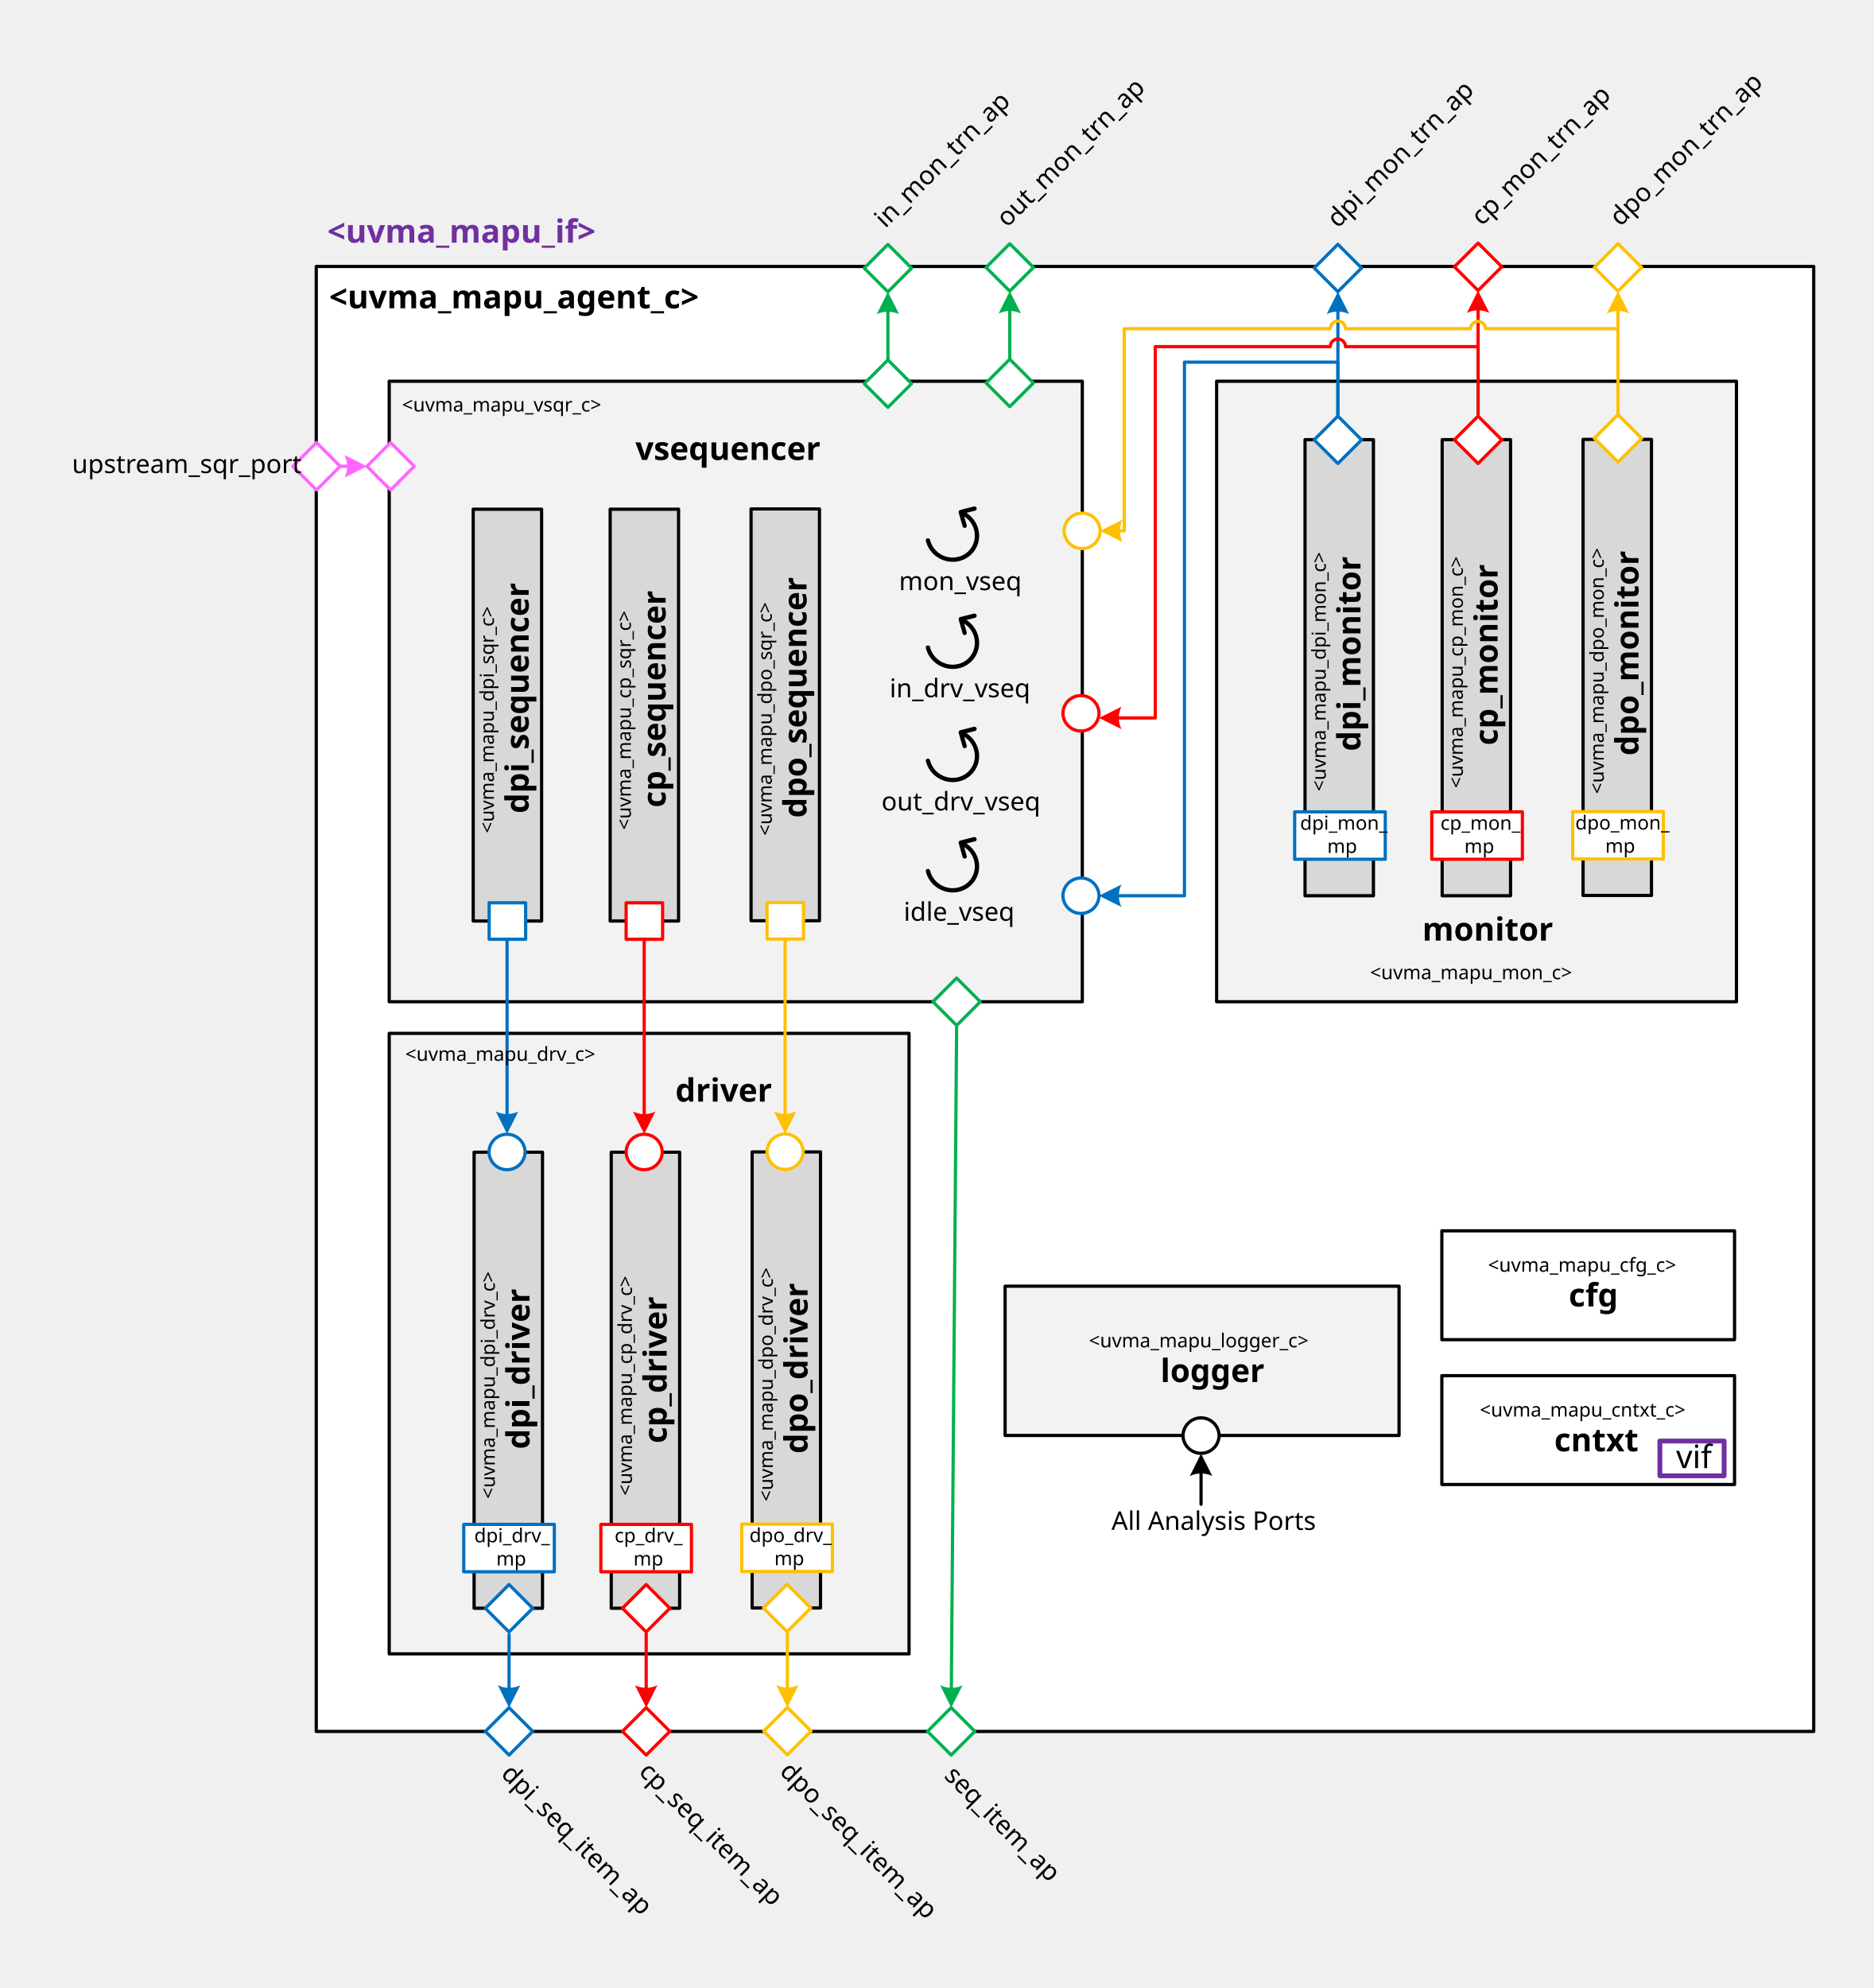
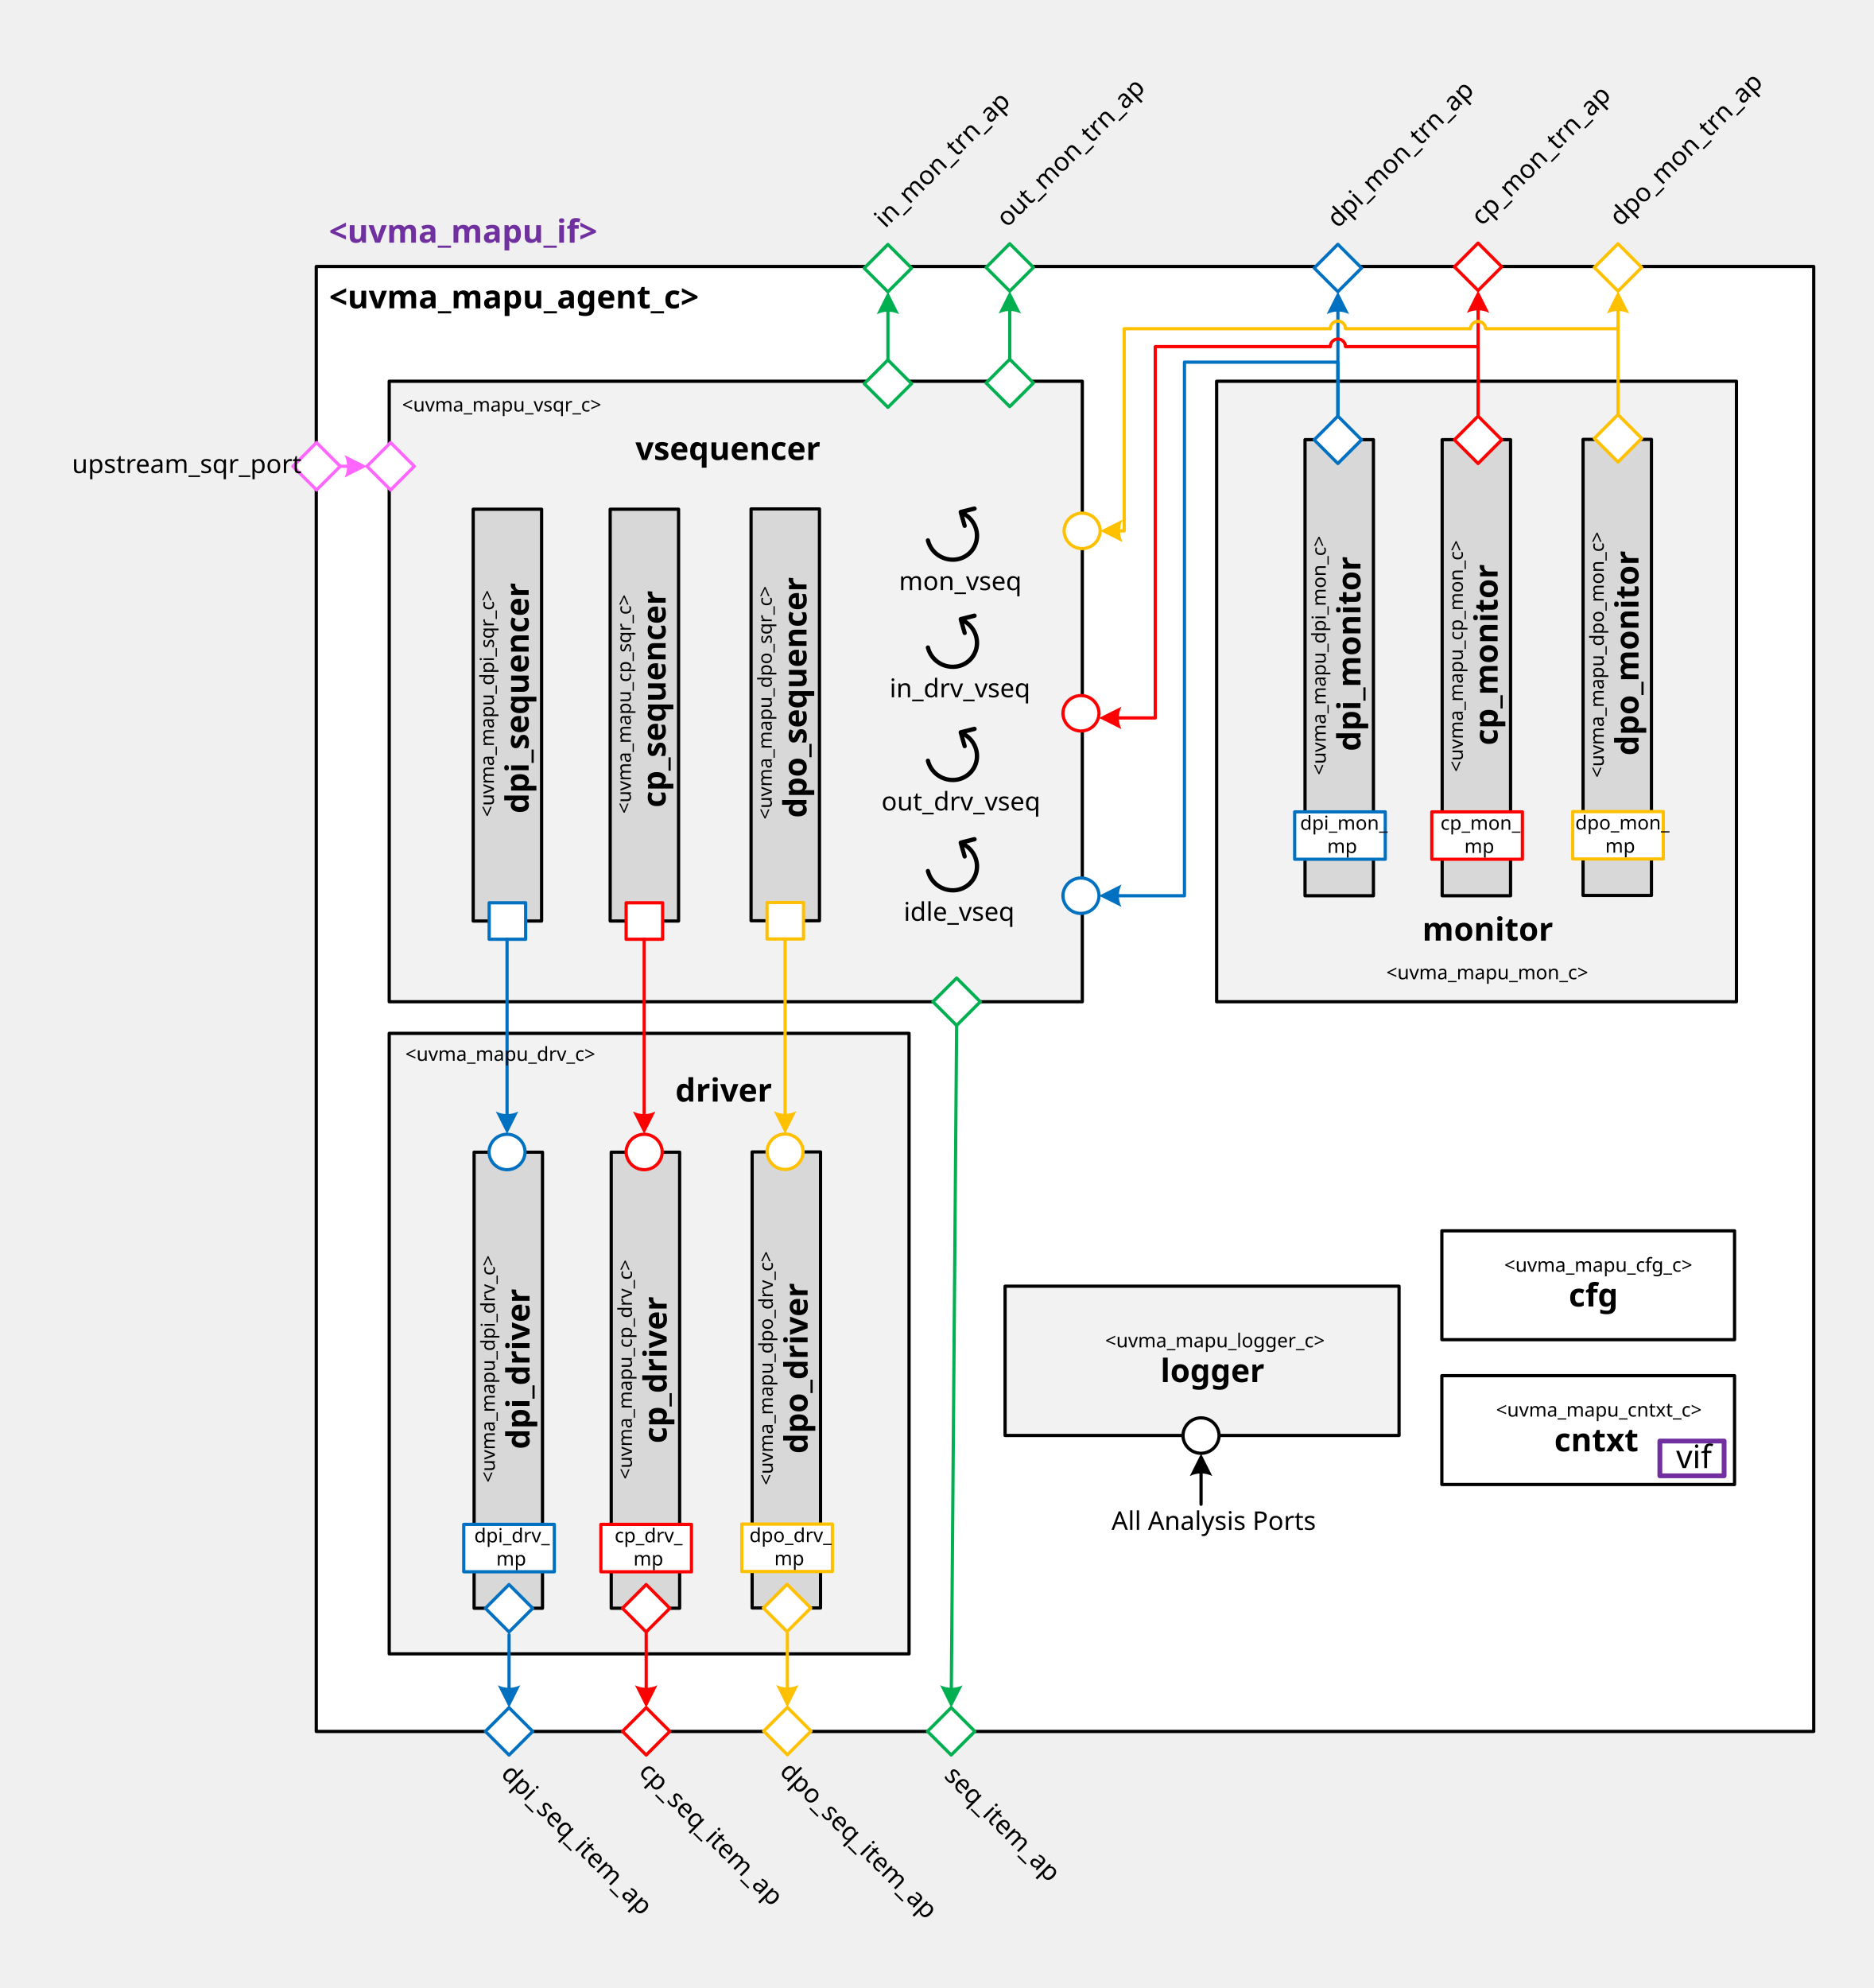
<svg xmlns="http://www.w3.org/2000/svg" xmlns:xlink="http://www.w3.org/1999/xlink" width="8.087in" height="8.581in" viewBox="0 0 582.241 617.827" xml:space="preserve" color-interpolation-filters="sRGB" class="st36">
  <style type="text/css">
	
		.st1 {fill:#ffffff;stroke:#000000;stroke-linecap:round;stroke-linejoin:round;stroke-width:1}
		.st2 {fill:#000000;font-family:Calibri;font-size:0.833em;font-weight:bold}
		.st3 {fill:#000000;font-family:Calibri;font-size:0.5em}
		.st4 {font-size:1.667em;font-weight:bold}
		.st5 {fill:#f2f2f2;stroke:#000000;stroke-linecap:round;stroke-linejoin:round;stroke-width:1}
		.st6 {font-size:0.6em;font-weight:normal}
		.st7 {fill:none;stroke:none;stroke-linecap:round;stroke-linejoin:round;stroke-width:0.75}
		.st8 {fill:#000000;font-family:Calibri;font-size:0.667em}
		.st9 {fill:#d8d8d8;stroke:#000000;stroke-linecap:round;stroke-linejoin:round;stroke-width:1}
		.st10 {fill:#ffffff;stroke:#0070c0;stroke-linecap:round;stroke-linejoin:round;stroke-width:1}
		.st11 {fill:#ffffff;stroke:#ff0000;stroke-linecap:round;stroke-linejoin:round;stroke-width:1}
		.st12 {fill:#ffffff;stroke:#00b050;stroke-linecap:round;stroke-linejoin:round;stroke-width:1}
		.st13 {fill:#ffffff;stroke:#ff66ff;stroke-linecap:round;stroke-linejoin:round;stroke-width:1}
		.st14 {marker-end:url(#mrkr5-45);stroke:#0070c0;stroke-linecap:round;stroke-linejoin:round;stroke-width:1}
		.st15 {fill:#0070c0;fill-opacity:1;stroke:#0070c0;stroke-opacity:1;stroke-width:0.284}
		.st16 {font-size:1em}
		.st17 {marker-end:url(#mrkr5-77);stroke:#ff0000;stroke-linecap:round;stroke-linejoin:round;stroke-width:1}
		.st18 {fill:#ff0000;fill-opacity:1;stroke:#ff0000;stroke-opacity:1;stroke-width:0.284}
		.st19 {marker-start:url(#mrkr5-87);stroke:#0070c0;stroke-linecap:round;stroke-linejoin:round;stroke-width:1}
		.st20 {marker-start:url(#mrkr5-93);stroke:#ff0000;stroke-linecap:round;stroke-linejoin:round;stroke-width:1}
		.st21 {marker-end:url(#mrkr5-105);stroke:#00b050;stroke-linecap:round;stroke-linejoin:round;stroke-width:1}
		.st22 {fill:#00b050;fill-opacity:1;stroke:#00b050;stroke-opacity:1;stroke-width:0.284}
		.st23 {marker-end:url(#mrkr5-116);stroke:#ff66ff;stroke-linecap:round;stroke-linejoin:round;stroke-width:1}
		.st24 {fill:#ff66ff;fill-opacity:1;stroke:#ff66ff;stroke-opacity:1;stroke-width:0.284}
		.st25 {fill:#000000;stroke:none;stroke-linecap:round;stroke-linejoin:round;stroke-width:6.375}
		.st26 {fill:#ffffff;stroke:#ffc000;stroke-linecap:round;stroke-linejoin:round;stroke-width:1}
		.st27 {marker-end:url(#mrkr5-206);stroke:#ffc000;stroke-linecap:round;stroke-linejoin:round;stroke-width:1}
		.st28 {fill:#ffc000;fill-opacity:1;stroke:#ffc000;stroke-opacity:1;stroke-width:0.284}
		.st29 {marker-start:url(#mrkr5-214);stroke:#ffc000;stroke-linecap:round;stroke-linejoin:round;stroke-width:1}
		.st30 {fill:#ffffff;stroke:#7030a0;stroke-linecap:round;stroke-linejoin:round;stroke-width:1.5}
		.st31 {fill:#000000;font-family:Calibri;font-size:0.833em}
		.st32 {fill:#7030a0;font-family:Calibri;font-size:0.833em;font-weight:bold}
		.st33 {marker-end:url(#mrkr5-308);stroke:#000000;stroke-linecap:round;stroke-linejoin:round;stroke-width:1}
		.st34 {fill:#000000;fill-opacity:1;stroke:#000000;stroke-opacity:1;stroke-width:0.284}
		.st35 {fill:none;stroke:none;stroke-linecap:round;stroke-linejoin:round;stroke-width:1}
		.st36 {fill:none;fill-rule:evenodd;font-size:12px;overflow:visible;stroke-linecap:square;stroke-miterlimit:3}
	
	</style>
  <defs id="Markers">
    <g id="lend5">
      <path d="M 2 1 L 0 0 L 1.981 -0.993 C 1.672 -0.365 1.673 0.373 1.985 1 " style="stroke:none" />
    </g>
    <marker id="mrkr5-45" class="st15" refX="-6.16" orient="auto" markerUnits="strokeWidth" overflow="visible">
      <use xlink:href="#lend5" transform="scale(-3.52,-3.52) " />
    </marker>
    <marker id="mrkr5-77" class="st18" refX="-6.16" orient="auto" markerUnits="strokeWidth" overflow="visible">
      <use xlink:href="#lend5" transform="scale(-3.52,-3.52) " />
    </marker>
    <marker id="mrkr5-87" class="st15" refX="5.8" orient="auto" markerUnits="strokeWidth" overflow="visible">
      <use xlink:href="#lend5" transform="scale(3.52) " />
    </marker>
    <marker id="mrkr5-93" class="st18" refX="5.8" orient="auto" markerUnits="strokeWidth" overflow="visible">
      <use xlink:href="#lend5" transform="scale(3.52) " />
    </marker>
    <marker id="mrkr5-105" class="st22" refX="-6.16" orient="auto" markerUnits="strokeWidth" overflow="visible">
      <use xlink:href="#lend5" transform="scale(-3.52,-3.52) " />
    </marker>
    <marker id="mrkr5-116" class="st24" refX="-6.16" orient="auto" markerUnits="strokeWidth" overflow="visible">
      <use xlink:href="#lend5" transform="scale(-3.52,-3.52) " />
    </marker>
    <marker id="mrkr5-206" class="st28" refX="-6.16" orient="auto" markerUnits="strokeWidth" overflow="visible">
      <use xlink:href="#lend5" transform="scale(-3.52,-3.52) " />
    </marker>
    <marker id="mrkr5-214" class="st28" refX="5.8" orient="auto" markerUnits="strokeWidth" overflow="visible">
      <use xlink:href="#lend5" transform="scale(3.52) " />
    </marker>
    <marker id="mrkr5-308" class="st34" refX="-6.16" orient="auto" markerUnits="strokeWidth" overflow="visible">
      <use xlink:href="#lend5" transform="scale(-3.52,-3.52) " />
    </marker>
  </defs>
  <g>
    <g id="shape1-1" transform="translate(98.2917,-79.7365)">
      <rect x="0" y="162.551" width="465.449" height="455.277" class="st1" />
      <text x="4" y="175.55" class="st2">&lt;uvma_mapu_agent_c&gt;</text>
    </g>
    <g id="shape2-4" transform="translate(448.157,-201.489)">
      <rect x="0" y="584.001" width="90.98" height="33.827" class="st1" />
-       <text x="14.36" y="596.71" class="st3">&lt;uvma_mapu_cfg_c&gt; <tspan x="39.44" dy="1.08em" class="st4">cfg</tspan>
+       <text x="19.4" y="596.71" class="st3">&lt;uvma_mapu_cfg_c&gt; <tspan x="39.44" dy="1.08em" class="st4">cfg</tspan>
      </text>
    </g>
    <g id="shape4-8" transform="translate(120.969,-306.508)">
      <rect x="0" y="424.988" width="215.433" height="192.839" class="st5" />
      <text x="4" y="434.39" class="st3">&lt;uvma_mapu_vsqr_c&gt;</text>
    </g>
    <g id="shape5-11" transform="translate(378.151,-306.508)">
      <rect x="0" y="424.988" width="161.575" height="192.839" class="st5" />
-       <text x="63.92" y="598.83" class="st2">monitor <tspan x="47.7" dy="2em" class="st6">&lt;uvma_mapu_mon_c&gt;</tspan>
+       <text x="63.92" y="598.83" class="st2">monitor <tspan x="52.74" dy="2em" class="st6">&lt;uvma_mapu_mon_c&gt;</tspan>
      </text>
    </g>
    <g id="shape12-15" transform="translate(-20.1751,-359.208) rotate(-45)">
      <rect x="0" y="602.512" width="64.879" height="15.315" class="st7" />
      <text x="4" y="612.57" class="st8">dpi_mon_trn_ap</text>
    </g>
    <g id="group13-18" transform="translate(-449.493,291.902) rotate(-90)">
      <g id="shape14-19" transform="translate(5.66929,0)">
        <rect x="0" y="596.567" width="127.984" height="21.26" class="st9" />
-         <text x="27.33" y="603" class="st3">&lt;uvma_mapu_dpi_sqr_c&gt; <tspan x="33.44" dy="1.08em" class="st4">dpi_sequencer</tspan>
+         <text x="32.37" y="603" class="st3">&lt;uvma_mapu_dpi_sqr_c&gt; <tspan x="33.44" dy="1.08em" class="st4">dpi_sequencer</tspan>
        </text>
      </g>
      <g id="shape15-23" transform="translate(6.39488E-14,-4.96063)">
        <rect x="0" y="606.489" width="11.339" height="11.339" class="st10" />
      </g>
    </g>
    <g id="group16-25" transform="translate(-406.921,291.902) rotate(-90)">
      <g id="shape17-26" transform="translate(5.66929,0)">
        <rect x="0" y="596.567" width="127.984" height="21.26" class="st9" />
-         <text x="28.32" y="603" class="st3">&lt;uvma_mapu_cp_sqr_c&gt; <tspan x="35.26" dy="1.08em" class="st4">cp_sequencer</tspan>
+         <text x="33.37" y="603" class="st3">&lt;uvma_mapu_cp_sqr_c&gt; <tspan x="35.26" dy="1.08em" class="st4">cp_sequencer</tspan>
        </text>
      </g>
      <g id="shape18-30" transform="translate(6.39488E-14,-4.96063)">
        <rect x="0" y="606.489" width="11.339" height="11.339" class="st11" />
      </g>
    </g>
    <g id="shape25-32" transform="translate(289.976,-299.146)">
      <path d="M7.36 617.83 L14.72 610.47 L7.36 603.1 L0 610.47 L7.36 617.83 Z" class="st12" />
    </g>
    <g id="shape26-34" transform="translate(268.615,-491.238)">
      <path d="M7.36 617.83 L14.72 610.47 L7.36 603.1 L0 610.47 L7.36 617.83 Z" class="st12" />
    </g>
    <g id="shape27-36" transform="translate(114.044,-465.556)">
      <path d="M7.36 617.83 L14.72 610.47 L7.36 603.1 L0 610.47 L7.36 617.83 Z" class="st13" />
    </g>
    <g id="shape28-38" transform="translate(120.969,-103.846)">
      <rect x="0" y="424.988" width="161.575" height="192.839" class="st5" />
    </g>
    <g id="shape29-40" transform="translate(150.509,-325.925)">
      <path d="M7.09 617.83 L7.09 672.17" class="st14" />
    </g>
    <g id="group30-46" transform="translate(144.134,-103.846)">
      <g id="shape31-47" transform="translate(-593.348,603.654) rotate(-90)">
        <rect x="0" y="596.567" width="141.732" height="21.26" class="st9" />
-         <text x="34.02" y="603" class="st3">&lt;uvma_mapu_dpi_drv_c&gt; <tspan x="49.43" dy="1.08em" class="st4">dpi_driver</tspan>
+         <text x="39.06" y="603" class="st3">&lt;uvma_mapu_dpi_drv_c&gt; <tspan x="49.43" dy="1.08em" class="st4">dpi_driver</tspan>
        </text>
      </g>
      <g id="shape32-51" transform="translate(7.84967,1074.08) scale(1,-1)">
        <path d="M0 612.22 A5.611 5.611 0 0 1 11.22 612.22 A5.611 5.611 0 0 1 0 612.22 Z" class="st10" />
      </g>
      <g id="shape33-53" transform="translate(6.71582,-6.81116)">
        <path d="M7.36 617.83 L14.72 610.47 L7.36 603.1 L0 610.47 L7.36 617.83 Z" class="st10" />
      </g>
      <g id="shape34-55" transform="translate(-6.39488E-14,-25.5118)">
        <rect x="0" y="603.103" width="28.156" height="14.724" class="st10" />
        <text x="3.27" y="608.67" class="st3">dpi_drv_ <tspan x="10.11" dy="1.2em" class="st16">mp</tspan>
        </text>
      </g>
    </g>
    <g id="group35-59" transform="translate(186.759,-103.846)">
      <g id="shape36-60" transform="translate(-593.348,603.654) rotate(-90)">
        <rect x="0" y="596.567" width="141.732" height="21.26" class="st9" />
-         <text x="35.01" y="603" class="st3">&lt;uvma_mapu_cp_drv_c&gt; <tspan x="51.25" dy="1.08em" class="st4">cp_driver</tspan>
+         <text x="40.06" y="603" class="st3">&lt;uvma_mapu_cp_drv_c&gt; <tspan x="51.25" dy="1.08em" class="st4">cp_driver</tspan>
        </text>
      </g>
      <g id="shape37-64" transform="translate(7.84967,1074.08) scale(1,-1)">
        <path d="M0 612.22 A5.611 5.611 0 0 1 11.22 612.22 A5.611 5.611 0 0 1 0 612.22 Z" class="st11" />
      </g>
      <g id="shape38-66" transform="translate(6.71582,-6.81116)">
        <path d="M7.36 617.83 L14.72 610.47 L7.36 603.1 L0 610.47 L7.36 617.83 Z" class="st11" />
      </g>
      <g id="shape39-68" transform="translate(-6.39488E-14,-25.5118)">
        <rect x="0" y="603.103" width="28.156" height="14.724" class="st11" />
        <text x="4.27" y="608.67" class="st3">cp_drv_ <tspan x="10.11" dy="1.2em" class="st16">mp</tspan>
        </text>
      </g>
    </g>
    <g id="shape40-72" transform="translate(193.134,-325.925)">
      <path d="M7.09 617.83 L7.09 672.17" class="st17" />
    </g>
    <g id="shape61-78" transform="translate(150.856,-72.3997)">
      <path d="M7.36 617.83 L14.72 610.47 L7.36 603.1 L0 610.47 L7.36 617.83 Z" class="st10" />
    </g>
    <g id="shape62-80" transform="translate(193.48,-72.3997)">
      <path d="M7.36 617.83 L14.72 610.47 L7.36 603.1 L0 610.47 L7.36 617.83 Z" class="st11" />
    </g>
    <g id="shape65-82" transform="translate(-459.61,530.703) rotate(-90)">
      <path d="M5.8 617.83 L6.16 617.83 L22.63 617.83" class="st19" />
    </g>
    <g id="shape66-88" transform="translate(-416.985,530.703) rotate(-90)">
      <path d="M5.8 617.83 L6.16 617.83 L23.01 617.83" class="st20" />
    </g>
    <g id="shape69-94" transform="translate(268.615,-527.134)">
      <path d="M7.36 617.83 L14.72 610.47 L7.36 603.1 L0 610.47 L7.36 617.83 Z" class="st12" />
    </g>
    <g id="shape70-96" transform="translate(91.0145,-465.556)">
      <path d="M7.36 617.83 L14.72 610.47 L7.36 603.1 L0 610.47 L7.36 617.83 Z" class="st13" />
    </g>
    <g id="shape71-98" transform="translate(288.283,-72.3997)">
      <path d="M7.36 617.83 L14.72 610.47 L7.36 603.1 L0 610.47 L7.36 617.83 Z" class="st12" />
    </g>
    <g id="shape72-100" transform="translate(915.146,323.614) rotate(90.4574)">
      <path d="M0 617.83 L205.87 617.83" class="st21" />
    </g>
    <g id="shape73-106" transform="translate(-341.85,111.865) rotate(-90)">
      <path d="M0 617.83 L15.01 617.83" class="st21" />
    </g>
    <g id="shape74-111" transform="translate(105.739,-472.918)">
      <path d="M0 617.83 L2.15 617.83" class="st23" />
    </g>
    <g id="shape75-117" transform="translate(330.375,833.895) scale(1,-1)">
      <path d="M0 612.22 A5.611 5.611 0 0 1 11.22 612.22 A5.611 5.611 0 0 1 0 612.22 Z" class="st11" />
    </g>
    <g id="shape77-119" transform="translate(330.375,890.588) scale(1,-1)">
      <path d="M0 612.22 A5.611 5.611 0 0 1 11.22 612.22 A5.611 5.611 0 0 1 0 612.22 Z" class="st10" />
    </g>
    <g id="shape82-121" transform="translate(452.054,-527.553)">
      <path d="M7.36 617.83 L14.72 610.47 L7.36 603.1 L0 610.47 L7.36 617.83 Z" class="st11" />
    </g>
    <g id="shape83-123" transform="translate(452.33,-488.503)">
      <path d="M7.09 617.83 L7.09 584.94" class="st17" />
    </g>
    <g id="shape85-128" transform="translate(408.753,-488.503)">
      <path d="M7.09 617.83 L7.09 585.32" class="st14" />
    </g>
    <g id="shape88-133" transform="translate(415.84,-488.503)">
      <path d="M0 617.83 L0 601.05 L-47.69 601.05 L-47.69 766.88 L-68.08 766.88" class="st14" />
    </g>
    <g id="shape90-138" transform="translate(459.416,-488.503)">
      <path d="M0 617.83 L0 596.23 L-41.21 596.23 A2.362 2.362 -180 0 0 -45.94 596.23 L-100.34 596.23 L-100.34 711.62 L-111.66        711.62" class="st17" />
    </g>
    <g id="group101-143" transform="translate(831.12,495.554) rotate(120)">
      <g id="shape102-144">
        <path d="M11.29 602.99 C14.67 602.99 17.72 605.11 18.95 608.36 C20.2 611.61 19.39 615.28 16.91 617.65 C16.64 617.9         16.23 617.88 15.99 617.61 C15.72 617.34 15.74 616.91 16.01 616.66 C18.29 614.47 18.86 611 17.41 608.15         C15.96 605.31 12.85 603.82 9.8 604.52 C6.75 605.22 4.54 607.91 4.38 611.11 L6.38 609.06 C6.62 608.79         7.04 608.79 7.3 609.06 C7.56 609.31 7.56 609.73 7.3 610 L4.21 613.19 C4.1 613.3 3.94 613.39 3.79 613.39         L3.61 613.39 L3.57 613.37 C3.53 613.37 3.5 613.34 3.48 613.34 C3.39 613.32 3.33 613.28 3.26 613.21 L0.17         610.03 C-0.07 609.76 -0.05 609.33 0.19 609.08 C0.46 608.81 0.85 608.81 1.11 609.06 L3.07 611.07 C3.29         606.55 6.9 602.99 11.29 602.99 Z" class="st25" />
      </g>
      <g id="shape101-146">
        <text x="-554.62" y="-278.86" transform="rotate(-120)" class="st8">in_drv_vseq</text>
      </g>
    </g>
    <g id="group103-148" transform="translate(831.12,530.727) rotate(120)">
      <g id="shape104-149">
        <path d="M11.29 602.99 C14.67 602.99 17.72 605.11 18.95 608.36 C20.2 611.61 19.39 615.28 16.91 617.65 C16.64 617.9         16.23 617.88 15.99 617.61 C15.72 617.34 15.74 616.91 16.01 616.66 C18.29 614.47 18.86 611 17.41 608.15         C15.96 605.31 12.85 603.82 9.8 604.52 C6.75 605.22 4.54 607.91 4.38 611.11 L6.38 609.06 C6.62 608.79         7.04 608.79 7.3 609.06 C7.56 609.31 7.56 609.73 7.3 610 L4.21 613.19 C4.1 613.3 3.94 613.39 3.79 613.39         L3.61 613.39 L3.57 613.37 C3.53 613.37 3.5 613.34 3.48 613.34 C3.39 613.32 3.33 613.28 3.26 613.21 L0.17         610.03 C-0.07 609.76 -0.05 609.33 0.19 609.08 C0.46 608.81 0.85 608.81 1.11 609.06 L3.07 611.07 C3.29         606.55 6.9 602.99 11.29 602.99 Z" class="st25" />
      </g>
      <g id="shape103-151">
        <text x="-557.15" y="-278.86" transform="rotate(-120)" class="st8">out_drv_vseq</text>
      </g>
    </g>
    <g id="group105-153" transform="translate(831.12,565.015) rotate(120)">
      <g id="shape106-154">
        <path d="M11.29 602.99 C14.67 602.99 17.72 605.11 18.95 608.36 C20.2 611.61 19.39 615.28 16.91 617.65 C16.64 617.9         16.23 617.88 15.99 617.61 C15.72 617.34 15.74 616.91 16.01 616.66 C18.29 614.47 18.86 611 17.41 608.15         C15.96 605.31 12.85 603.82 9.8 604.52 C6.75 605.22 4.54 607.91 4.38 611.11 L6.38 609.06 C6.62 608.79         7.04 608.79 7.3 609.06 C7.56 609.31 7.56 609.73 7.3 610 L4.21 613.19 C4.1 613.3 3.94 613.39 3.79 613.39         L3.61 613.39 L3.57 613.37 C3.53 613.37 3.5 613.34 3.48 613.34 C3.39 613.32 3.33 613.28 3.26 613.21 L0.17         610.03 C-0.07 609.76 -0.05 609.33 0.19 609.08 C0.46 608.81 0.85 608.81 1.11 609.06 L3.07 611.07 C3.29         606.55 6.9 602.99 11.29 602.99 Z" class="st25" />
      </g>
      <g id="shape105-156">
        <text x="-550.24" y="-278.86" transform="rotate(-120)" class="st8">idle_vseq</text>
      </g>
    </g>
    <g id="group107-158" transform="translate(831.12,462.26) rotate(120)">
      <g id="shape108-159">
        <path d="M11.29 602.99 C14.67 602.99 17.72 605.11 18.95 608.36 C20.2 611.61 19.39 615.28 16.91 617.65 C16.64 617.9         16.23 617.88 15.99 617.61 C15.72 617.34 15.74 616.91 16.01 616.66 C18.29 614.47 18.86 611 17.41 608.15         C15.96 605.31 12.85 603.82 9.8 604.52 C6.75 605.22 4.54 607.91 4.38 611.11 L6.38 609.06 C6.62 608.79         7.04 608.79 7.3 609.06 C7.56 609.31 7.56 609.73 7.3 610 L4.21 613.19 C4.1 613.3 3.94 613.39 3.79 613.39         L3.61 613.39 L3.57 613.37 C3.53 613.37 3.5 613.34 3.48 613.34 C3.39 613.32 3.33 613.28 3.26 613.21 L0.17         610.03 C-0.07 609.76 -0.05 609.33 0.19 609.08 C0.46 608.81 0.85 608.81 1.11 609.06 L3.07 611.07 C3.29         606.55 6.9 602.99 11.29 602.99 Z" class="st25" />
      </g>
      <g id="shape107-161">
        <text x="-551.72" y="-278.86" transform="rotate(-120)" class="st8">mon_vseq</text>
      </g>
    </g>
    <g id="shape109-163" transform="translate(723.499,116.187) rotate(45)">
      <rect x="0" y="602.512" width="50.296" height="15.315" class="st7" />
      <text x="4" y="612.57" class="st8">seq_item_ap</text>
    </g>
    <g id="shape110-166" transform="translate(18.375,-465.556)">
      <rect x="0" y="602.512" width="73.401" height="15.315" class="st7" />
      <text x="4" y="612.57" class="st8">upstream_sqr_port</text>
    </g>
    <g id="shape111-169" transform="translate(-160.827,-359.208) rotate(-45)">
      <rect x="0" y="602.512" width="60.792" height="15.315" class="st7" />
      <text x="4" y="612.57" class="st8">in_mon_trn_ap</text>
    </g>
    <g id="shape113-172" transform="translate(24.6067,-359.908) rotate(-45)">
      <rect x="0" y="602.512" width="60.21" height="15.315" class="st7" />
      <text x="4" y="612.57" class="st8">cp_mon_trn_ap</text>
    </g>
    <g id="shape115-175" transform="translate(585.754,115.623) rotate(45)">
      <rect x="0" y="602.512" width="65.04" height="15.315" class="st7" />
      <text x="4" y="612.57" class="st8">dpi_seq_item_ap</text>
    </g>
    <g id="shape116-178" transform="translate(628.595,114.962) rotate(45)">
      <rect x="0" y="602.512" width="61.873" height="15.315" class="st7" />
      <text x="4" y="612.57" class="st8">cp_seq_item_ap</text>
    </g>
    <g id="group130-181" transform="translate(-363.125,291.818) rotate(-90)">
      <g id="shape131-182" transform="translate(5.66929,0)">
        <rect x="0" y="596.567" width="127.984" height="21.26" class="st9" />
-         <text x="26.43" y="603" class="st3">&lt;uvma_mapu_dpo_sqr_c&gt; <tspan x="31.98" dy="1.08em" class="st4">dpo_sequencer</tspan>
+         <text x="31.48" y="603" class="st3">&lt;uvma_mapu_dpo_sqr_c&gt; <tspan x="31.98" dy="1.08em" class="st4">dpo_sequencer</tspan>
        </text>
      </g>
      <g id="shape132-186" transform="translate(6.39488E-14,-4.96063)">
        <rect x="0" y="606.489" width="11.339" height="11.339" class="st26" />
      </g>
    </g>
    <g id="group133-188" transform="translate(230.555,-103.93)">
      <g id="shape134-189" transform="translate(-593.348,603.654) rotate(-90)">
        <rect x="0" y="596.567" width="141.732" height="21.26" class="st9" />
-         <text x="33.12" y="603" class="st3">&lt;uvma_mapu_dpo_drv_c&gt; <tspan x="47.97" dy="1.08em" class="st4">dpo_driver</tspan>
+         <text x="38.17" y="603" class="st3">&lt;uvma_mapu_dpo_drv_c&gt; <tspan x="47.97" dy="1.08em" class="st4">dpo_driver</tspan>
        </text>
      </g>
      <g id="shape135-193" transform="translate(7.84967,1074.08) scale(1,-1)">
        <path d="M0 612.22 A5.611 5.611 0 0 1 11.22 612.22 A5.611 5.611 0 0 1 0 612.22 Z" class="st26" />
      </g>
      <g id="shape136-195" transform="translate(6.71582,-6.81116)">
        <path d="M7.36 617.83 L14.72 610.47 L7.36 603.1 L0 610.47 L7.36 617.83 Z" class="st26" />
      </g>
      <g id="shape137-197" transform="translate(-6.39488E-14,-25.5118)">
        <rect x="0" y="603.103" width="28.156" height="14.724" class="st26" />
        <text x="2.38" y="608.67" class="st3">dpo_drv_ <tspan x="10.11" dy="1.2em" class="st16">mp</tspan>
        </text>
      </g>
    </g>
    <g id="shape138-201" transform="translate(236.93,-326.009)">
      <path d="M7.09 617.83 L7.09 672.17" class="st27" />
    </g>
    <g id="shape139-207" transform="translate(237.36,-72.4832)">
      <path d="M7.36 617.83 L14.72 610.47 L7.36 603.1 L0 610.47 L7.36 617.83 Z" class="st26" />
    </g>
    <g id="shape140-209" transform="translate(-373.105,530.62) rotate(-90)">
      <path d="M5.8 617.83 L6.16 617.83 L22.92 617.83" class="st29" />
    </g>
    <g id="shape141-215" transform="translate(672.361,114.878) rotate(45)">
      <rect x="0" y="602.512" width="67.464" height="15.315" class="st7" />
      <text x="4" y="612.57" class="st8">dpo_seq_item_ap</text>
    </g>
    <g id="shape166-218" transform="translate(495.817,-488.965)">
      <path d="M7.09 617.83 L7.09 585.6" class="st27" />
    </g>
    <g id="shape168-223" transform="translate(67.6325,-359.708) rotate(-45)">
      <rect x="0" y="602.512" width="67.823" height="15.315" class="st7" />
      <text x="4" y="612.57" class="st8">dpo_mon_trn_ap</text>
    </g>
    <g id="shape170-226" transform="translate(330.733,777.202) scale(1,-1)">
      <path d="M0 612.22 A5.611 5.611 0 0 1 11.22 612.22 A5.611 5.611 0 0 1 0 612.22 Z" class="st26" />
    </g>
    <g id="shape172-228" transform="translate(502.904,-488.965)">
      <path d="M0 617.83 L0 591.12 L-41.13 591.12 A2.362 2.362 -180 0 0 -45.85 591.12 L-84.7 591.12 A2.362 2.362 -180 1        0 -89.43 591.12 L-153.48 591.12 L-153.48 653.95 L-154.79 653.95" class="st27" />
    </g>
    <g id="group175-233" transform="translate(448.155,-156.473)">
      <g id="shape3-234">
        <rect x="0" y="584.001" width="90.98" height="33.827" class="st1" />
-         <text x="11.8" y="596.71" class="st3">&lt;uvma_mapu_cntxt_c&gt; <tspan x="34.95" dy="1.08em" class="st4">cntxt</tspan>
+         <text x="16.85" y="596.71" class="st3">&lt;uvma_mapu_cntxt_c&gt; <tspan x="34.95" dy="1.08em" class="st4">cntxt</tspan>
        </text>
      </g>
      <g id="shape174-238" transform="translate(67.7673,-2.71067)">
        <rect x="0" y="607.023" width="19.97" height="10.804" class="st30" />
        <text x="5.05" y="615.43" class="st31">vif</text>
      </g>
    </g>
-     <g id="shape176-241" transform="translate(95.8125,-537.751)">
+     <g id="shape176-241" transform="translate(98.2362,-537.751)">
      <rect x="0" y="602.512" width="102.259" height="15.315" class="st7" />
-       <text x="5.9" y="613.17" class="st32">&lt;uvma_mapu_if&gt;</text>
+       <text x="4" y="613.17" class="st32">&lt;uvma_mapu_if&gt;</text>
    </g>
    <g id="shape192-244" transform="translate(306.491,-491.458)">
      <path d="M7.36 617.83 L14.72 610.47 L7.36 603.1 L0 610.47 L7.36 617.83 Z" class="st12" />
    </g>
    <g id="shape193-246" transform="translate(306.491,-527.354)">
      <path d="M7.36 617.83 L14.72 610.47 L7.36 603.1 L0 610.47 L7.36 617.83 Z" class="st12" />
    </g>
    <g id="shape194-248" transform="translate(-303.974,111.645) rotate(-90)">
      <path d="M0 617.83 L15.01 617.83" class="st21" />
    </g>
    <g id="shape195-253" transform="translate(-122.951,-359.428) rotate(-45)">
      <rect x="0" y="602.512" width="63.72" height="15.315" class="st7" />
      <text x="4" y="612.57" class="st8">out_mon_trn_ap</text>
    </g>
    <g id="shape80-256" transform="translate(408.478,-527.175)">
      <path d="M7.36 617.83 L14.72 610.47 L7.36 603.1 L0 610.47 L7.36 617.83 Z" class="st10" />
    </g>
    <g id="shape165-258" transform="translate(495.542,-527.352)">
      <path d="M7.36 617.83 L14.72 610.47 L7.36 603.1 L0 610.47 L7.36 617.83 Z" class="st26" />
    </g>
    <g id="group197-260" transform="translate(488.829,-339.539)">
      <g id="shape188-261" transform="translate(-593.348,617.827) rotate(-90)">
        <rect x="0" y="596.567" width="141.732" height="21.26" class="st9" />
-         <text x="31.55" y="603" class="st3">&lt;uvma_mapu_dpo_mon_c&gt; <tspan x="43.46" dy="1.08em" class="st4">dpo_monitor</tspan>
+         <text x="36.59" y="603" class="st3">&lt;uvma_mapu_dpo_mon_c&gt; <tspan x="43.46" dy="1.08em" class="st4">dpo_monitor</tspan>
        </text>
      </g>
      <g id="shape191-265" transform="translate(0,-11.3386)">
        <rect x="0" y="603.103" width="28.156" height="14.724" class="st26" />
        <text x="0.8" y="608.67" class="st3">dpo_mon_ <tspan x="10.11" dy="1.2em" class="st16">mp</tspan>
        </text>
      </g>
      <g id="shape163-269" transform="translate(6.71314,-134.702)">
        <path d="M7.36 617.83 L14.72 610.47 L7.36 603.1 L0 610.47 L7.36 617.83 Z" class="st26" />
      </g>
    </g>
    <g id="group198-271" transform="translate(445.032,-339.455)">
      <g id="shape183-272" transform="translate(-593.348,617.827) rotate(-90)">
        <rect x="0" y="596.567" width="141.732" height="21.26" class="st9" />
-         <text x="33.44" y="603" class="st3">&lt;uvma_mapu_cp_mon_c&gt; <tspan x="46.74" dy="1.08em" class="st4">cp_monitor</tspan>
+         <text x="38.48" y="603" class="st3">&lt;uvma_mapu_cp_mon_c&gt; <tspan x="46.74" dy="1.08em" class="st4">cp_monitor</tspan>
        </text>
      </g>
      <g id="shape186-276" transform="translate(0,-11.3386)">
        <rect x="0" y="603.103" width="28.156" height="14.724" class="st11" />
        <text x="2.69" y="608.67" class="st3">cp_mon_ <tspan x="10.11" dy="1.2em" class="st16">mp</tspan>
        </text>
      </g>
      <g id="shape11-280" transform="translate(7.02209,-134.324)">
        <path d="M7.36 617.83 L14.72 610.47 L7.36 603.1 L0 610.47 L7.36 617.83 Z" class="st11" />
      </g>
    </g>
    <g id="group199-282" transform="translate(402.408,-339.455)">
      <g id="shape178-283" transform="translate(-593.348,617.827) rotate(-90)">
        <rect x="0" y="596.567" width="141.732" height="21.26" class="st9" />
-         <text x="32.44" y="603" class="st3">&lt;uvma_mapu_dpi_mon_c&gt; <tspan x="44.92" dy="1.08em" class="st4">dpi_monitor</tspan>
+         <text x="37.49" y="603" class="st3">&lt;uvma_mapu_dpi_mon_c&gt; <tspan x="44.92" dy="1.08em" class="st4">dpi_monitor</tspan>
        </text>
      </g>
      <g id="shape181-287" transform="translate(0,-11.3386)">
        <rect x="0" y="603.103" width="28.156" height="14.724" class="st10" />
        <text x="1.69" y="608.67" class="st3">dpi_mon_ <tspan x="10.11" dy="1.2em" class="st16">mp</tspan>
        </text>
      </g>
      <g id="shape9-291" transform="translate(6.07001,-134.324)">
        <path d="M7.36 617.83 L14.72 610.47 L7.36 603.1 L0 610.47 L7.36 617.83 Z" class="st10" />
      </g>
    </g>
    <g id="group201-293" transform="translate(312.398,-137.116)">
      <g id="shape92-294" transform="translate(0,-34.5955)">
        <rect x="0" y="571.433" width="122.457" height="46.394" class="st5" />
-         <text x="26.06" y="590.43" class="st3">&lt;uvma_mapu_logger_c&gt; <tspan x="48.28" dy="1.08em" class="st4">logger</tspan>
+         <text x="31.11" y="590.43" class="st3">&lt;uvma_mapu_logger_c&gt; <tspan x="48.28" dy="1.08em" class="st4">logger</tspan>
        </text>
      </g>
      <g id="shape93-298" transform="translate(55.2971,1195.48) scale(1,-1)">
        <path d="M0 612.22 A5.611 5.611 0 0 1 11.22 612.22 A5.611 5.611 0 0 1 0 612.22 Z" class="st1" />
      </g>
      <g id="shape94-300" transform="translate(19.1027,0)">
        <rect x="0" y="602.512" width="83.02" height="15.315" class="st7" />
        <text x="13.97" y="612.57" class="st8">All Analysis Ports</text>
      </g>
      <g id="shape95-303" transform="translate(53.8218,-13.2216)">
        <path d="M7.09 617.83 L7.09 608.25" class="st33" />
      </g>
    </g>
    <g id="shape202-309" transform="translate(192.857,-266.14)">
      <rect x="0" y="595.502" width="58.787" height="22.326" class="st35" />
      <text x="17.05" y="608.5" class="st2">driver</text>
    </g>
    <g id="shape203-312" transform="translate(121.981,-278.822)">
      <rect x="0" y="595.502" width="102.259" height="22.326" class="st35" />
      <text x="4" y="608.5" class="st3">&lt;uvma_mapu_drv_c&gt;</text>
    </g>
    <g id="shape204-315" transform="translate(193.496,-465.556)">
      <rect x="0" y="595.502" width="58.534" height="22.326" class="st35" />
      <text x="4" y="608.5" class="st2">vsequencer</text>
    </g>
  </g>
</svg>
